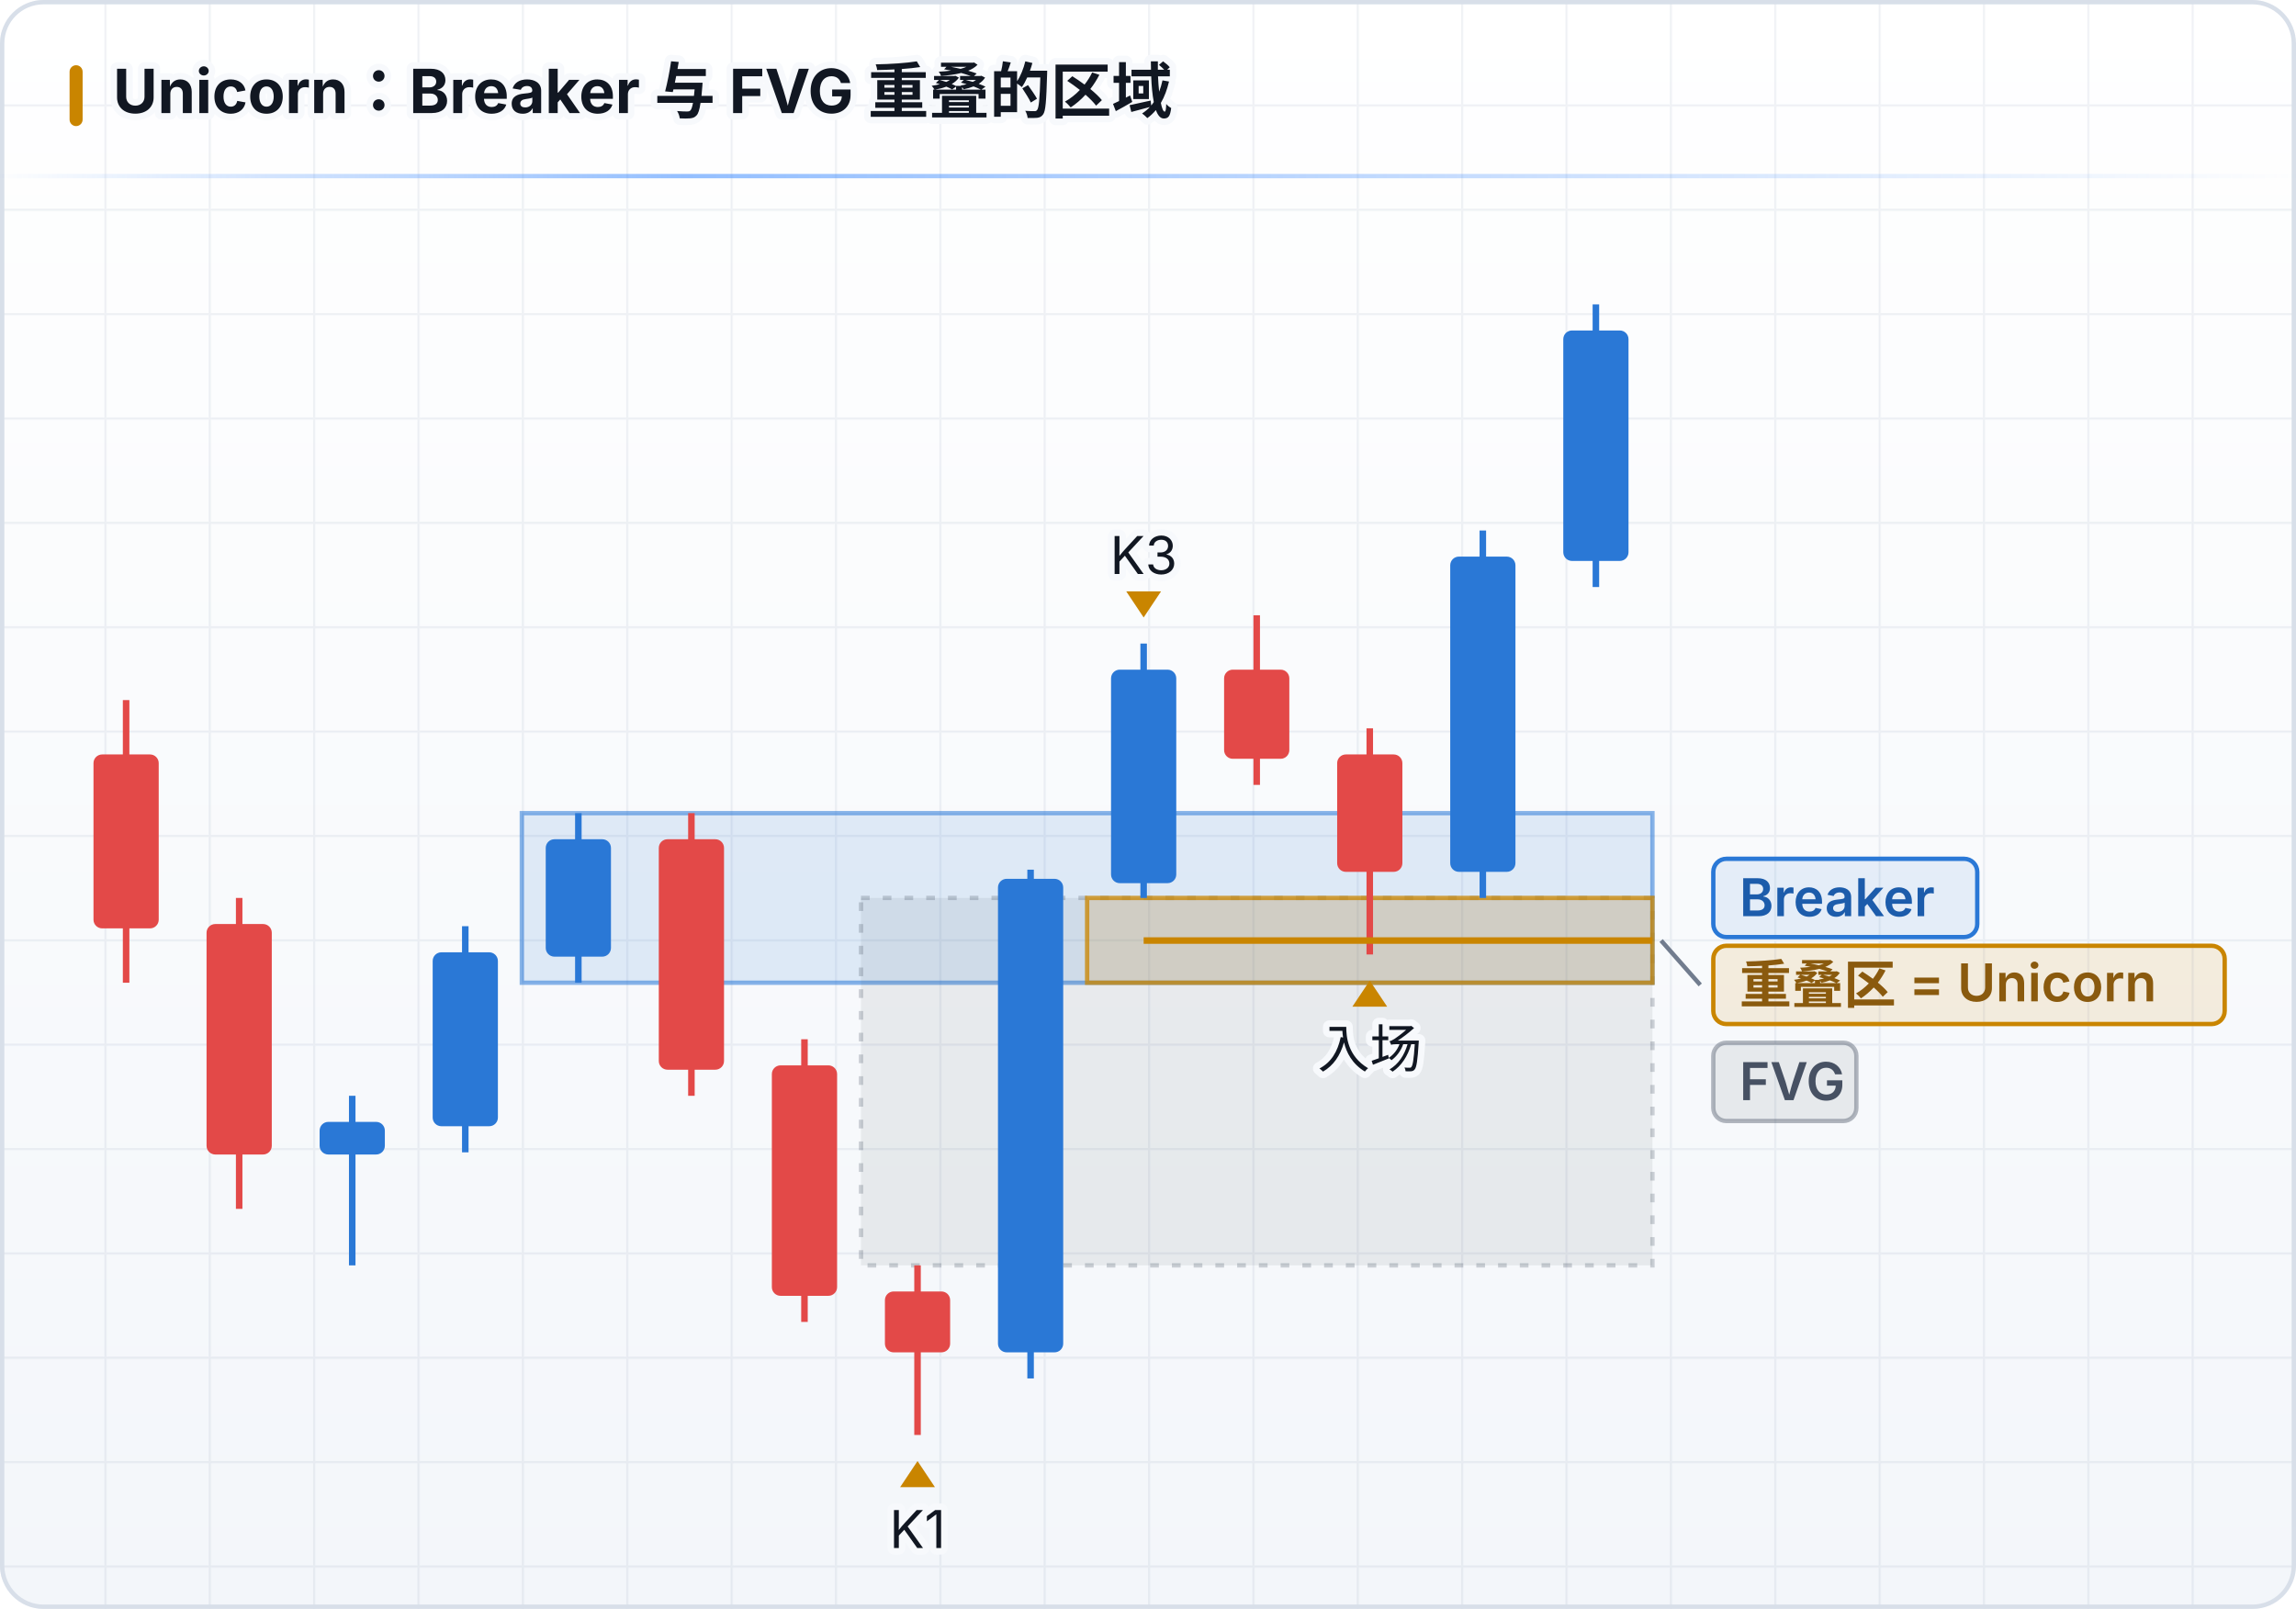
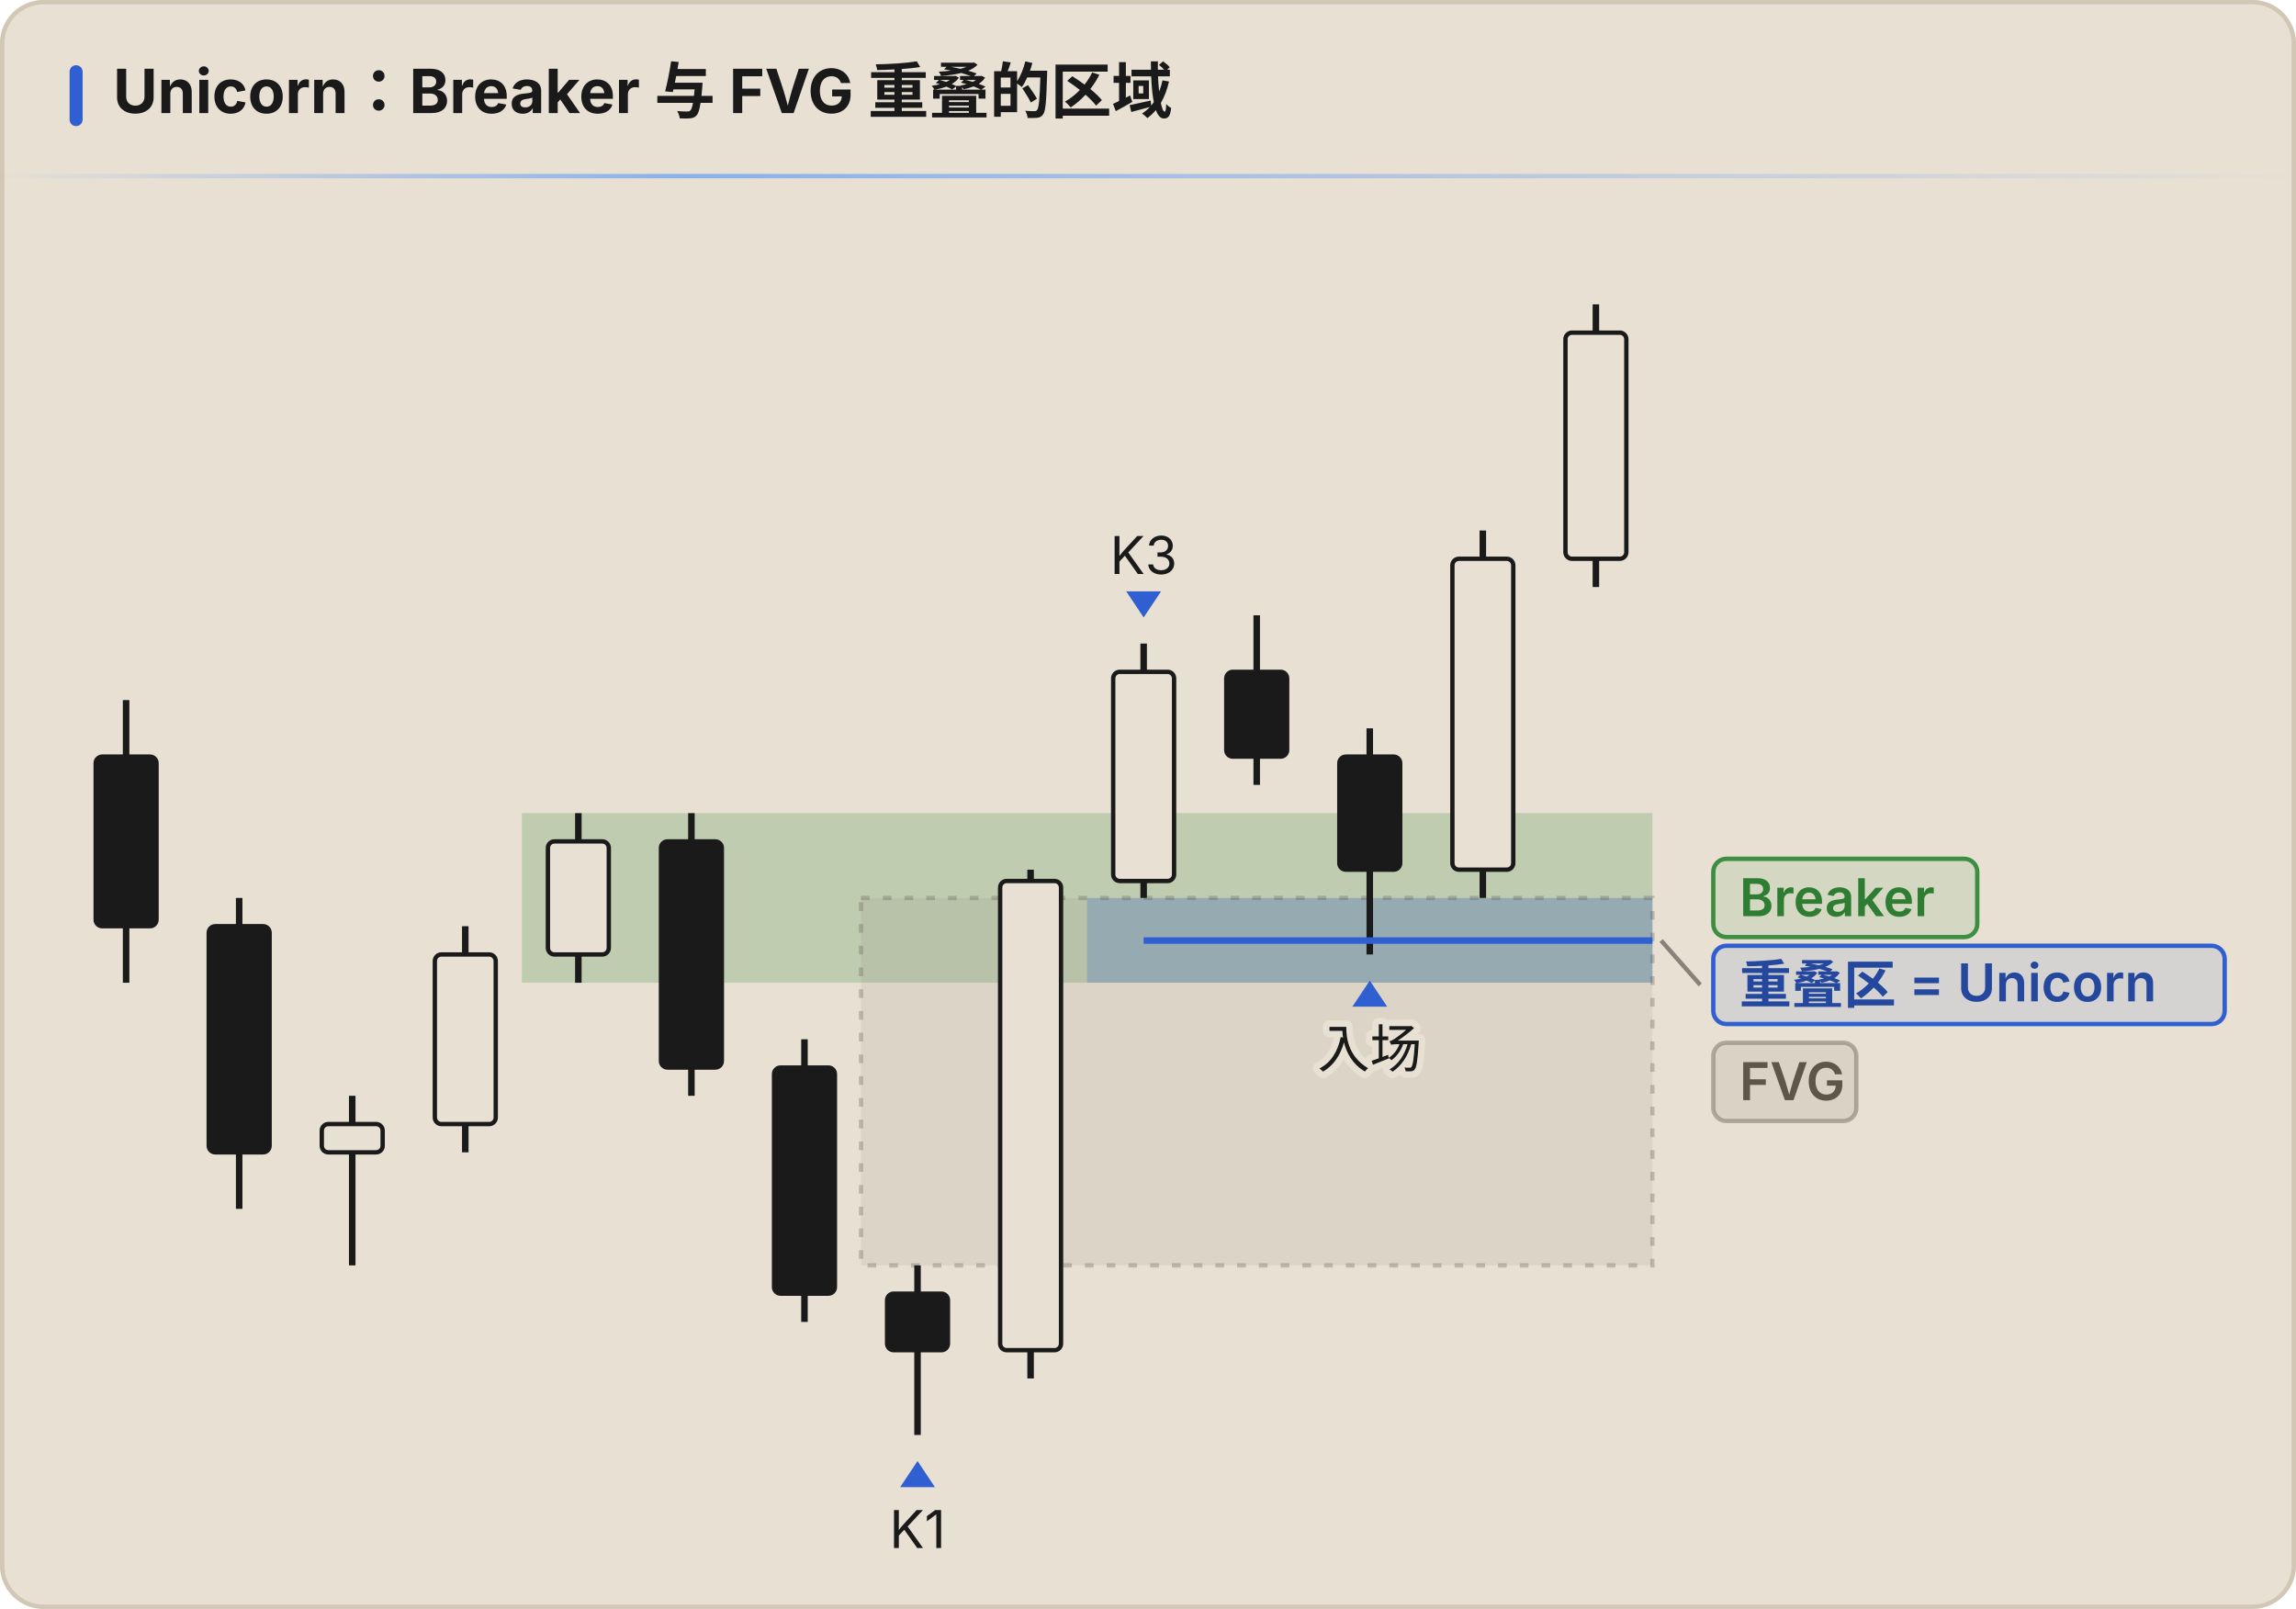
<svg xmlns="http://www.w3.org/2000/svg" width="528" height="370" viewBox="0 0 528 370" role="img" aria-label="Unicorn：Breaker 与 FVG 重叠的区域">
  <style>
  .bg { fill: url(#bg); }
-   .bg-grid { stroke: rgba(28, 60, 110, 0.06); }
-   .frame { fill: none; stroke: #d8dfe9; }
-   .title-mark { fill: #c98500; }
-   .title { fill: #111722; font-weight: 650; font-size: 14px; }
-   text { font-family: -apple-system, BlinkMacSystemFont, 'PingFang SC', 'Microsoft YaHei', sans-serif; font-size: 12px; fill: #111722; paint-order: stroke; stroke: #f7f9fc; stroke-width: 3px; stroke-linejoin: round; }
-   .muted { fill: #475163; }
+   .bg-grid { stroke: none; }
+   .frame { fill: none; stroke: #d2c7b5; }
+   .title-mark { fill: #2f5fd0; }
+   .title { fill: #1a1a1a; font-weight: 650; font-size: 14px; }
+   text { font-family: -apple-system, BlinkMacSystemFont, 'PingFang SC', 'Microsoft YaHei', sans-serif; font-size: 12px; fill: #1a1a1a; paint-order: stroke; stroke: #e8e0d3; stroke-width: 3px; stroke-linejoin: round; }
+   .muted { fill: #5e564b; }
  .wick { stroke-width: 1.5; }
-   .up { fill: #2a78d6; stroke: #2a78d6; }
-   .down { fill: #e34948; stroke: #e34948; }
-   .z-bull { fill: rgba(42, 120, 214, 0.13); stroke: rgba(42, 120, 214, 0.55); }
-   .z-bear { fill: rgba(227, 73, 72, 0.11); stroke: rgba(227, 73, 72, 0.55); }
-   .z-neutral { fill: rgba(71, 81, 99, 0.09); stroke: rgba(71, 81, 99, 0.25); stroke-dasharray: 2 3; }
-   .z-accent { fill: rgba(212, 145, 34, 0.18); stroke: rgba(201, 133, 0, 0.75); }
-   .l-neutral { stroke: #717c8e; stroke-dasharray: 4 3; }
-   .l-stop { stroke: #e34948; stroke-dasharray: 6 3; }
-   .l-target { stroke: #2a78d6; stroke-dasharray: 6 3; }
-   .l-entry { stroke: #c98500; }
-   .bracket { stroke: #717c8e; fill: none; }
-   .grid { stroke: #e4e9f0; stroke-dasharray: 2 4; }
-   .tick { font-family: 'DIN Alternate', 'Bahnschrift', 'Roboto Condensed', sans-serif; font-size: 11px; fill: #717c8e; stroke: none; }
-   .arrow { fill: #c98500; stroke: none; }
+   .up { fill: #e8e0d3; stroke: #1a1a1a; }
+   .down { fill: #1a1a1a; stroke: #1a1a1a; }
+   .z-bull { fill: rgba(62, 142, 65, 0.24); stroke: none; }
+   .z-bear { fill: rgba(192, 80, 77, 0.24); stroke: none; }
+   .z-neutral { fill: rgba(94, 86, 75, 0.08); stroke: rgba(94, 86, 75, 0.3); stroke-dasharray: 2 3; }
+   .z-accent { fill: rgba(47, 95, 208, 0.24); stroke: none; }
+   .l-neutral { stroke: #8a8278; stroke-dasharray: 4 3; }
+   .l-stop { stroke: #c0504d; stroke-dasharray: 6 3; }
+   .l-target { stroke: #3e8e41; stroke-dasharray: 6 3; }
+   .l-entry { stroke: #2f5fd0; }
+   .bracket { stroke: #8a8278; fill: none; }
+   .grid { stroke: rgba(94, 86, 75, 0.12); stroke-dasharray: 2 4; }
+   .tick { font-family: 'DIN Alternate', 'Bahnschrift', 'Roboto Condensed', sans-serif; font-size: 11px; fill: #8a8278; stroke: none; }
+   .arrow { fill: #2f5fd0; stroke: none; }
  .tag rect { stroke-width: 1; }
  .tag text { stroke: none; font-weight: 600; }
-   .t-neutral rect { fill: rgba(71, 81, 99, 0.1); stroke: rgba(71, 81, 99, 0.4); }
-   .t-neutral text { fill: #475163; }
-   .t-stop rect, .t-bear rect { fill: rgba(227, 73, 72, 0.1); stroke: #e34948; }
-   .t-stop text, .t-bear text { fill: #c23a3a; }
-   .t-target rect, .t-bull rect { fill: rgba(42, 120, 214, 0.1); stroke: #2a78d6; }
-   .t-target text, .t-bull text { fill: #1c5cab; }
-   .t-entry rect, .t-accent rect { fill: rgba(212, 145, 34, 0.14); stroke: #c98500; }
-   .t-entry text, .t-accent text { fill: #8a5a0e; }
+   .t-neutral rect { fill: rgba(94, 86, 75, 0.1); stroke: rgba(94, 86, 75, 0.4); }
+   .t-neutral text { fill: #5e564b; }
+   .t-stop rect, .t-bear rect { fill: rgba(192, 80, 77, 0.12); stroke: #c0504d; }
+   .t-stop text, .t-bear text { fill: #a33a37; }
+   .t-target rect, .t-bull rect { fill: rgba(62, 142, 65, 0.12); stroke: #3e8e41; }
+   .t-target text, .t-bull text { fill: #2e7d32; }
+   .t-entry rect, .t-accent rect { fill: rgba(47, 95, 208, 0.1); stroke: #2f5fd0; }
+   .t-entry text, .t-accent text { fill: #24489e; }
  @media (prefers-color-scheme: dark) {
    .bg-grid { stroke: rgba(110, 160, 230, 0.06); }
    .frame { stroke: #1c2839; }
    .title-mark { fill: #f0b44c; }
    .title, text { fill: #e3eaf4; }
    text { stroke: #0a111d; }
    .muted { fill: #a0b0c5; }
-     .up { fill: #3d8bff; stroke: #3d8bff; }
-     .down { fill: #f2555f; stroke: #f2555f; }
-     .candles { filter: url(#glow); }
-     .z-bull { fill: rgba(61, 139, 255, 0.14); stroke: rgba(61, 139, 255, 0.6); }
-     .z-bear { fill: rgba(242, 85, 95, 0.13); stroke: rgba(242, 85, 95, 0.6); }
+     .up { fill: #0b1220; stroke: #c5d0de; }
+     .down { fill: #8a96a8; stroke: #8a96a8; }
+     .z-bull { fill: rgba(92, 191, 96, 0.24); }
+     .z-bear { fill: rgba(242, 85, 95, 0.24); }
    .z-neutral { fill: rgba(160, 176, 197, 0.08); stroke: rgba(160, 176, 197, 0.25); }
-     .z-accent { fill: rgba(240, 180, 76, 0.16); stroke: rgba(240, 180, 76, 0.75); }
+     .z-accent { fill: rgba(240, 180, 76, 0.24); }
    .l-neutral, .bracket { stroke: #8293ab; }
    .l-stop { stroke: #f2555f; }
-     .l-target { stroke: #3d8bff; }
+     .l-target { stroke: #5cbf60; }
    .l-entry { stroke: #f0b44c; }
    .grid { stroke: #182334; }
    .tick { fill: #70829b; }
    .arrow { fill: #f0b44c; }
    .t-neutral rect { fill: rgba(160, 176, 197, 0.1); stroke: rgba(160, 176, 197, 0.45); }
    .t-neutral text { fill: #c5d0de; }
    .t-stop rect, .t-bear rect { fill: rgba(242, 85, 95, 0.16); stroke: #f2555f; }
    .t-stop text, .t-bear text { fill: #ff8f98; }
-     .t-target rect, .t-bull rect { fill: rgba(61, 139, 255, 0.16); stroke: #3d8bff; }
-     .t-target text, .t-bull text { fill: #8cc3ff; }
+     .t-target rect, .t-bull rect { fill: rgba(92, 191, 96, 0.16); stroke: #5cbf60; }
+     .t-target text, .t-bull text { fill: #9fe0a2; }
    .t-entry rect, .t-accent rect { fill: rgba(240, 180, 76, 0.16); stroke: #f0b44c; }
    .t-entry text, .t-accent text { fill: #ffd38a; }
  }
</style>
  <defs>
    <linearGradient id="bg" x1="0" y1="0" x2="0" y2="1">
-       <stop offset="0" stop-color="#ffffff" />
-       <stop offset="1" stop-color="#f3f6fa" />
+       <stop offset="0" stop-color="#e8e0d3" />
+       <stop offset="1" stop-color="#e8e0d3" />
    </linearGradient>
    <linearGradient id="edge" x1="0" y1="0" x2="1" y2="0">
      <stop offset="0" stop-color="#3d8bff" stop-opacity="0" />
      <stop offset="0.3" stop-color="#3d8bff" stop-opacity="0.55" />
      <stop offset="1" stop-color="#3d8bff" stop-opacity="0" />
    </linearGradient>
    <pattern id="paper" width="24" height="24" patternUnits="userSpaceOnUse">
      <path class="bg-grid" d="M24 0H0V24" fill="none" />
    </pattern>
    <filter id="glow" x="-50%" y="-10%" width="200%" height="120%">
      <feGaussianBlur stdDeviation="2.2" result="b" />
      <feMerge>
        <feMergeNode in="b" />
        <feMergeNode in="SourceGraphic" />
      </feMerge>
    </filter>
    <style>@media (prefers-color-scheme: dark) { #bg stop:first-child { stop-color: #0f1828; } #bg stop:last-child { stop-color: #070c16; } }</style>
  </defs>
  <rect class="bg" width="528" height="370" rx="10" />
  <rect width="528" height="370" rx="10" fill="url(#paper)" />
  <rect class="frame" x="0.5" y="0.5" width="527" height="369" rx="9.5" />
  <rect fill="url(#edge)" x="0" y="40" width="528" height="1" />
  <rect class="title-mark" x="16" y="15" width="3" height="14" rx="1.5" />
  <text class="title" x="26" y="26">Unicorn：Breaker 与 FVG 重叠的区域</text>
  <rect class="z-bull" x="120" y="187" width="260" height="39" />
  <rect class="z-neutral" x="198" y="206.5" width="182" height="84.5" />
  <rect class="z-accent" x="250" y="206.5" width="130" height="19.5" />
  <g class="candles">
    <line class="wick down" x1="29" x2="29" y1="161" y2="226" />
    <rect class="down" x="22" y="174" width="14" height="39" rx="1.5" />
    <line class="wick down" x1="55" x2="55" y1="206.5" y2="278" />
    <rect class="down" x="48" y="213" width="14" height="52" rx="1.5" />
    <line class="wick up" x1="81" x2="81" y1="252" y2="291" />
    <rect class="up" x="74" y="258.5" width="14" height="6.5" rx="1.5" />
    <line class="wick up" x1="107" x2="107" y1="213" y2="265" />
    <rect class="up" x="100" y="219.5" width="14" height="39" rx="1.5" />
    <line class="wick up" x1="133" x2="133" y1="187" y2="226" />
    <rect class="up" x="126" y="193.5" width="14" height="26" rx="1.5" />
    <line class="wick down" x1="159" x2="159" y1="187" y2="252" />
    <rect class="down" x="152" y="193.5" width="14" height="52" rx="1.5" />
    <line class="wick down" x1="185" x2="185" y1="239" y2="304" />
    <rect class="down" x="178" y="245.5" width="14" height="52" rx="1.5" />
    <line class="wick down" x1="211" x2="211" y1="291" y2="330" />
    <rect class="down" x="204" y="297.5" width="14" height="13" rx="1.5" />
    <line class="wick up" x1="237" x2="237" y1="200" y2="317" />
    <rect class="up" x="230" y="202.6" width="14" height="107.9" rx="1.5" />
    <line class="wick up" x1="263" x2="263" y1="148" y2="206.5" />
    <rect class="up" x="256" y="154.5" width="14" height="48.1" rx="1.5" />
    <line class="wick down" x1="289" x2="289" y1="141.5" y2="180.5" />
    <rect class="down" x="282" y="154.5" width="14" height="19.5" rx="1.5" />
    <line class="wick down" x1="315" x2="315" y1="167.5" y2="219.5" />
    <rect class="down" x="308" y="174" width="14" height="26" rx="1.5" />
    <line class="wick up" x1="341" x2="341" y1="122" y2="206.5" />
    <rect class="up" x="334" y="128.5" width="14" height="71.5" rx="1.5" />
    <line class="wick up" x1="367" x2="367" y1="70" y2="135" />
    <rect class="up" x="360" y="76.5" width="14" height="52" rx="1.5" />
  </g>
  <line class="l-entry" x1="263" x2="380" y1="216.3" y2="216.3" stroke-width="1.5" />
  <g class="tag t-bull">
    <rect x="394" y="197.5" width="60.7" height="18" rx="3" />
    <text x="400" y="206.5" dy="0.35em">Breaker</text>
  </g>
  <g class="tag t-neutral">
    <rect x="394" y="239.8" width="32.9" height="18" rx="3" />
    <text x="400" y="248.8" dy="0.35em">FVG</text>
  </g>
  <path class="bracket" d="M382,216.3 L391,226.5" />
  <g class="tag t-entry">
    <rect x="394" y="217.5" width="117.6" height="18" rx="3" />
    <text x="400" y="226.5" dy="0.35em">重叠区 = Unicorn</text>
  </g>
  <path class="arrow" d="M211,336 l-4,6 h8 z" />
  <text x="211" y="356" text-anchor="middle">K1</text>
  <path class="arrow" d="M263,142 l-4,-6 h8 z" />
  <text x="263" y="132" text-anchor="middle">K3</text>
  <path class="arrow" d="M315,225.5 l-4,6 h8 z" />
  <text x="315" y="245.5" text-anchor="middle">入场</text>
</svg>
